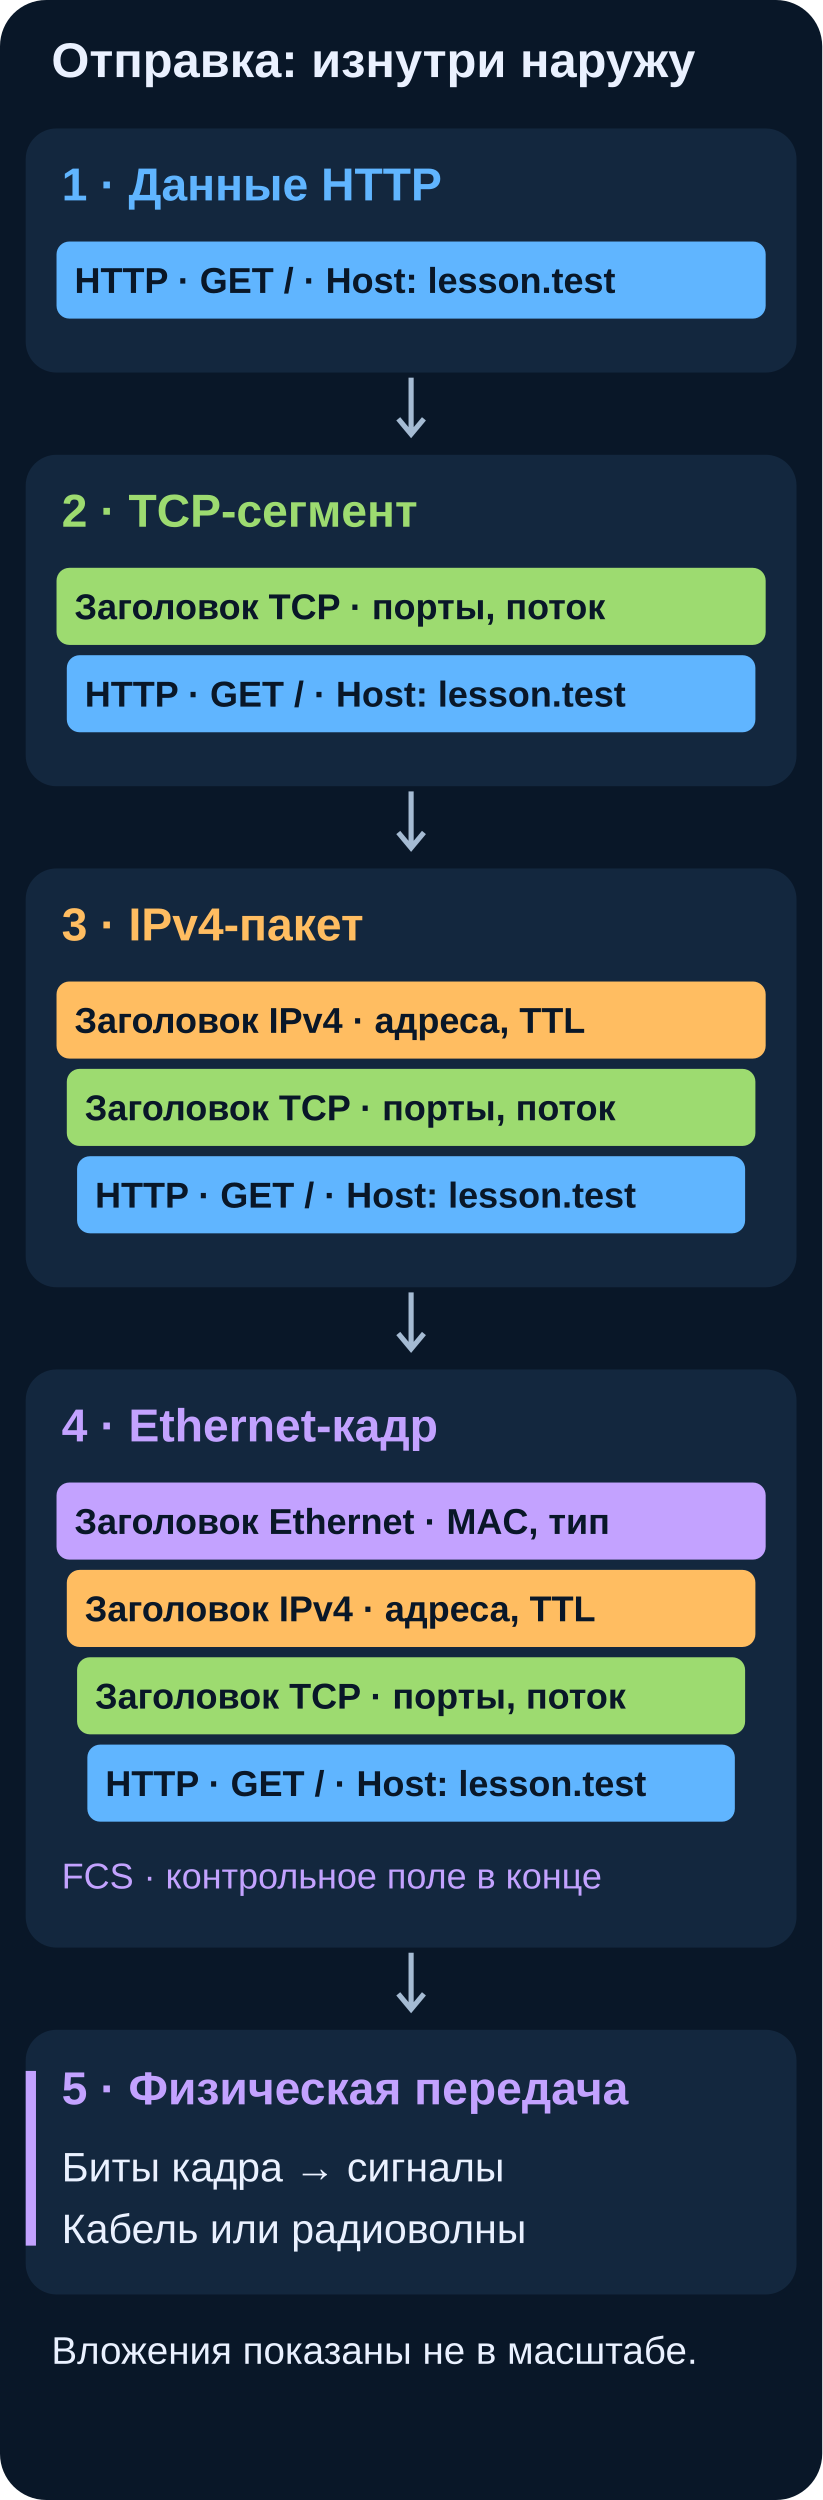
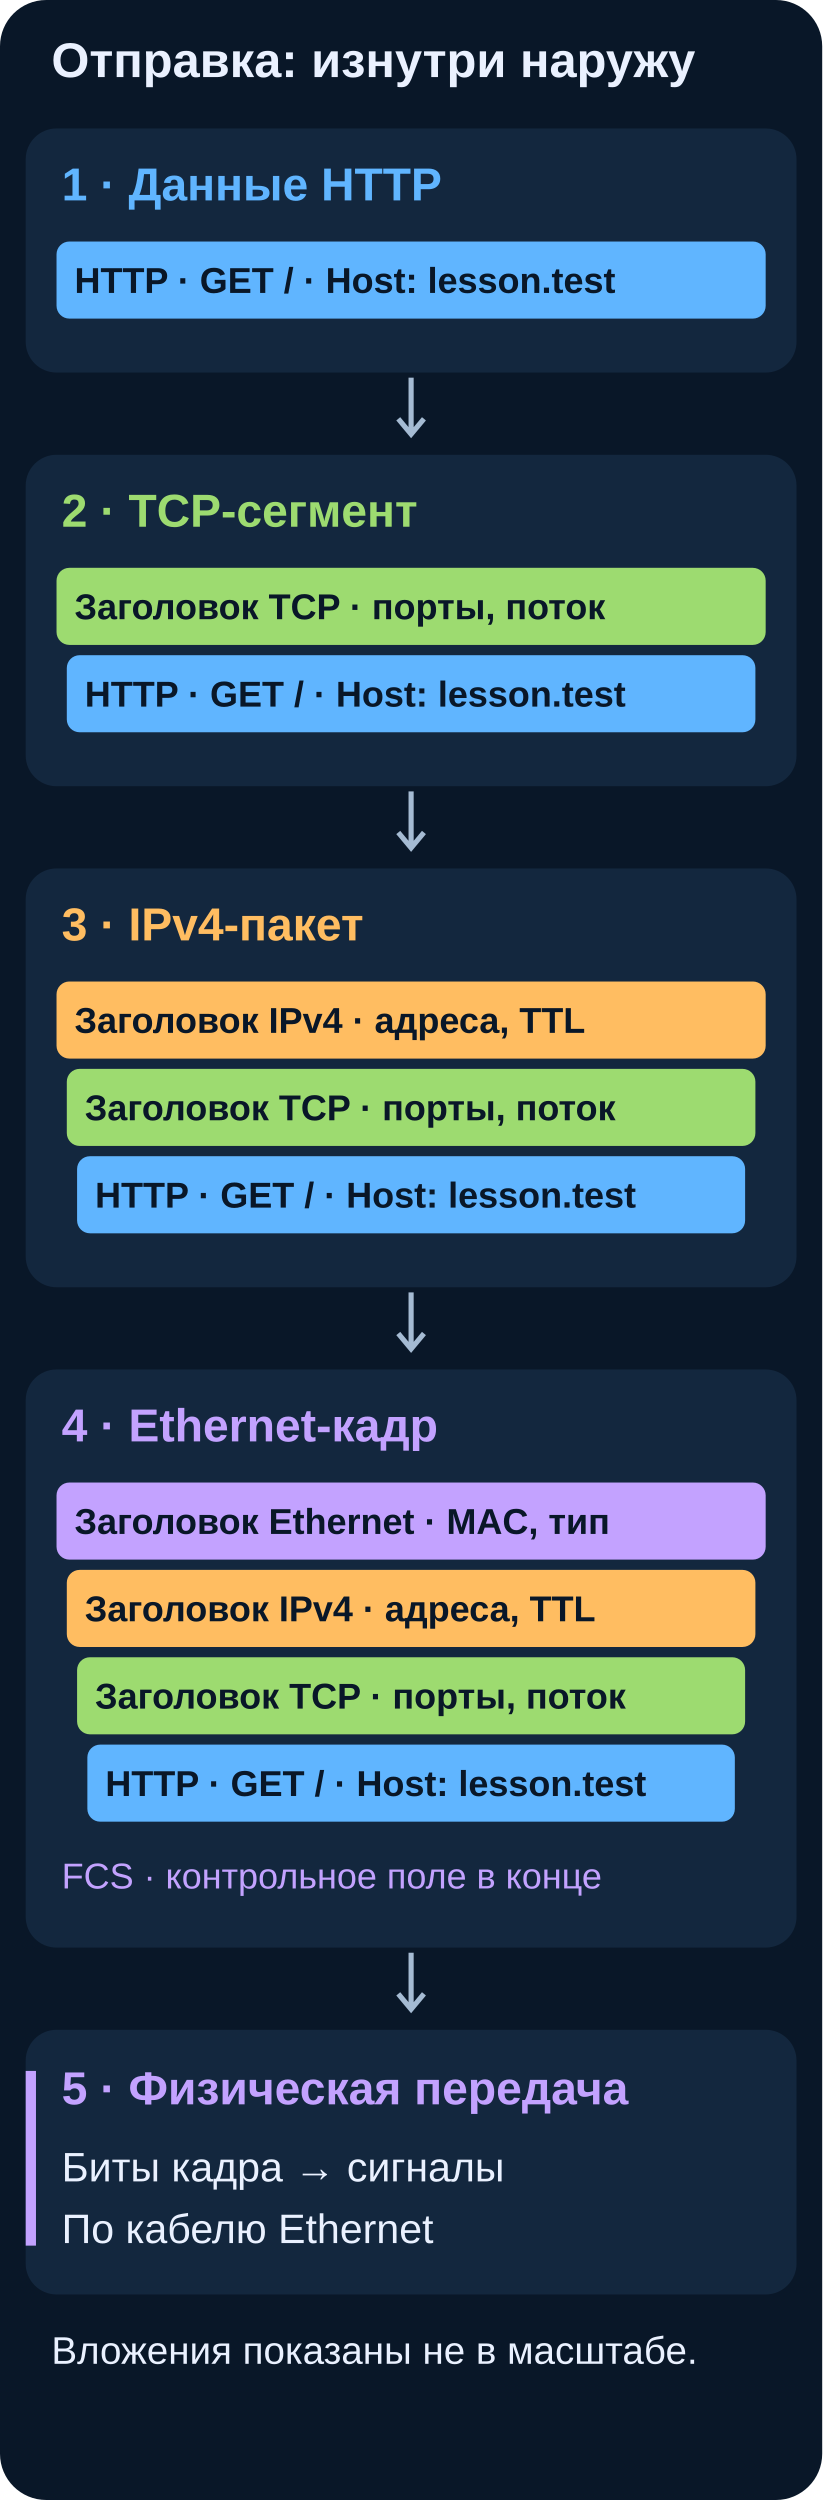
<svg xmlns="http://www.w3.org/2000/svg" viewBox="0 0 320 973" role="img" aria-labelledby="t">
  <rect width="320" height="973" rx="18" fill="#091728" />
  <g font-family="Arial, sans-serif">
    <text x="20" y="30" font-size="19" fill="#eaf1ff" font-weight="700">Отправка: изнутри наружу</text>
    <rect x="10" y="50" width="300" height="95" rx="12" fill="#13273e" />
    <text x="24" y="78" font-size="18" fill="#60b5ff" font-weight="700">1 · Данные HTTP</text>
    <rect x="22" y="94" width="276" height="30" rx="5" fill="#60b5ff" />
    <text x="29" y="114" font-size="14" fill="#091728" font-weight="700">HTTP · GET / · Host: lesson.test</text>
    <path d="M160 147v22m-5-6 5 6 5-6" stroke="#a5bbd3" stroke-width="2" fill="none" />
    <rect x="10" y="177" width="300" height="129" rx="12" fill="#13273e" />
    <text x="24" y="205" font-size="18" fill="#9ddb70" font-weight="700">2 · TCP-сегмент</text>
    <rect x="22" y="221" width="276" height="30" rx="5" fill="#9ddb70" />
    <text x="29" y="241" font-size="14" fill="#091728" font-weight="700">Заголовок TCP · порты, поток</text>
    <rect x="26" y="255" width="268" height="30" rx="5" fill="#60b5ff" />
    <text x="33" y="275" font-size="14" fill="#091728" font-weight="700">HTTP · GET / · Host: lesson.test</text>
    <path d="M160 308v22m-5-6 5 6 5-6" stroke="#a5bbd3" stroke-width="2" fill="none" />
    <rect x="10" y="338" width="300" height="163" rx="12" fill="#13273e" />
    <text x="24" y="366" font-size="18" fill="#ffbd61" font-weight="700">3 · IPv4-пакет</text>
    <rect x="22" y="382" width="276" height="30" rx="5" fill="#ffbd61" />
    <text x="29" y="402" font-size="14" fill="#091728" font-weight="700">Заголовок IPv4 · адреса, TTL</text>
    <rect x="26" y="416" width="268" height="30" rx="5" fill="#9ddb70" />
    <text x="33" y="436" font-size="14" fill="#091728" font-weight="700">Заголовок TCP · порты, поток</text>
    <rect x="30" y="450" width="260" height="30" rx="5" fill="#60b5ff" />
    <text x="37" y="470" font-size="14" fill="#091728" font-weight="700">HTTP · GET / · Host: lesson.test</text>
    <path d="M160 503v22m-5-6 5 6 5-6" stroke="#a5bbd3" stroke-width="2" fill="none" />
    <rect x="10" y="533" width="300" height="225" rx="12" fill="#13273e" />
    <text x="24" y="561" font-size="18" fill="#c3a2ff" font-weight="700">4 · Ethernet-кадр</text>
    <rect x="22" y="577" width="276" height="30" rx="5" fill="#c3a2ff" />
    <text x="29" y="597" font-size="14" fill="#091728" font-weight="700">Заголовок Ethernet · MAC, тип</text>
    <rect x="26" y="611" width="268" height="30" rx="5" fill="#ffbd61" />
    <text x="33" y="631" font-size="14" fill="#091728" font-weight="700">Заголовок IPv4 · адреса, TTL</text>
    <rect x="30" y="645" width="260" height="30" rx="5" fill="#9ddb70" />
    <text x="37" y="665" font-size="14" fill="#091728" font-weight="700">Заголовок TCP · порты, поток</text>
    <rect x="34" y="679" width="252" height="30" rx="5" fill="#60b5ff" />
    <text x="41" y="699" font-size="14" fill="#091728" font-weight="700">HTTP · GET / · Host: lesson.test</text>
    <text x="24" y="735" font-size="14" fill="#c3a2ff" font-weight="400">FCS · контрольное поле в конце</text>
    <path d="M160 760v22m-5-6 5 6 5-6" stroke="#a5bbd3" stroke-width="2" fill="none" />
    <rect x="10" y="790" width="300" height="103" rx="12" fill="#13273e" />
    <path d="M12 806v68" stroke="#c3a2ff" stroke-width="4" />
    <text x="24" y="819" font-size="18" fill="#c3a2ff" font-weight="700">5 · Физическая передача</text>
    <text x="24" y="849" font-size="16" fill="#eaf1ff" font-weight="400">Биты кадра → сигналы</text>
-     <text x="24" y="873" font-size="16" fill="#eaf1ff" font-weight="400">Кабель или радиоволны</text>
+     <text x="24" y="873" font-size="16" fill="#eaf1ff" font-weight="400">По кабелю Ethernet</text>
    <text x="20" y="920" font-size="15" fill="#eaf1ff" font-weight="400">Вложения показаны не в масштабе.</text>
  </g>
</svg>
